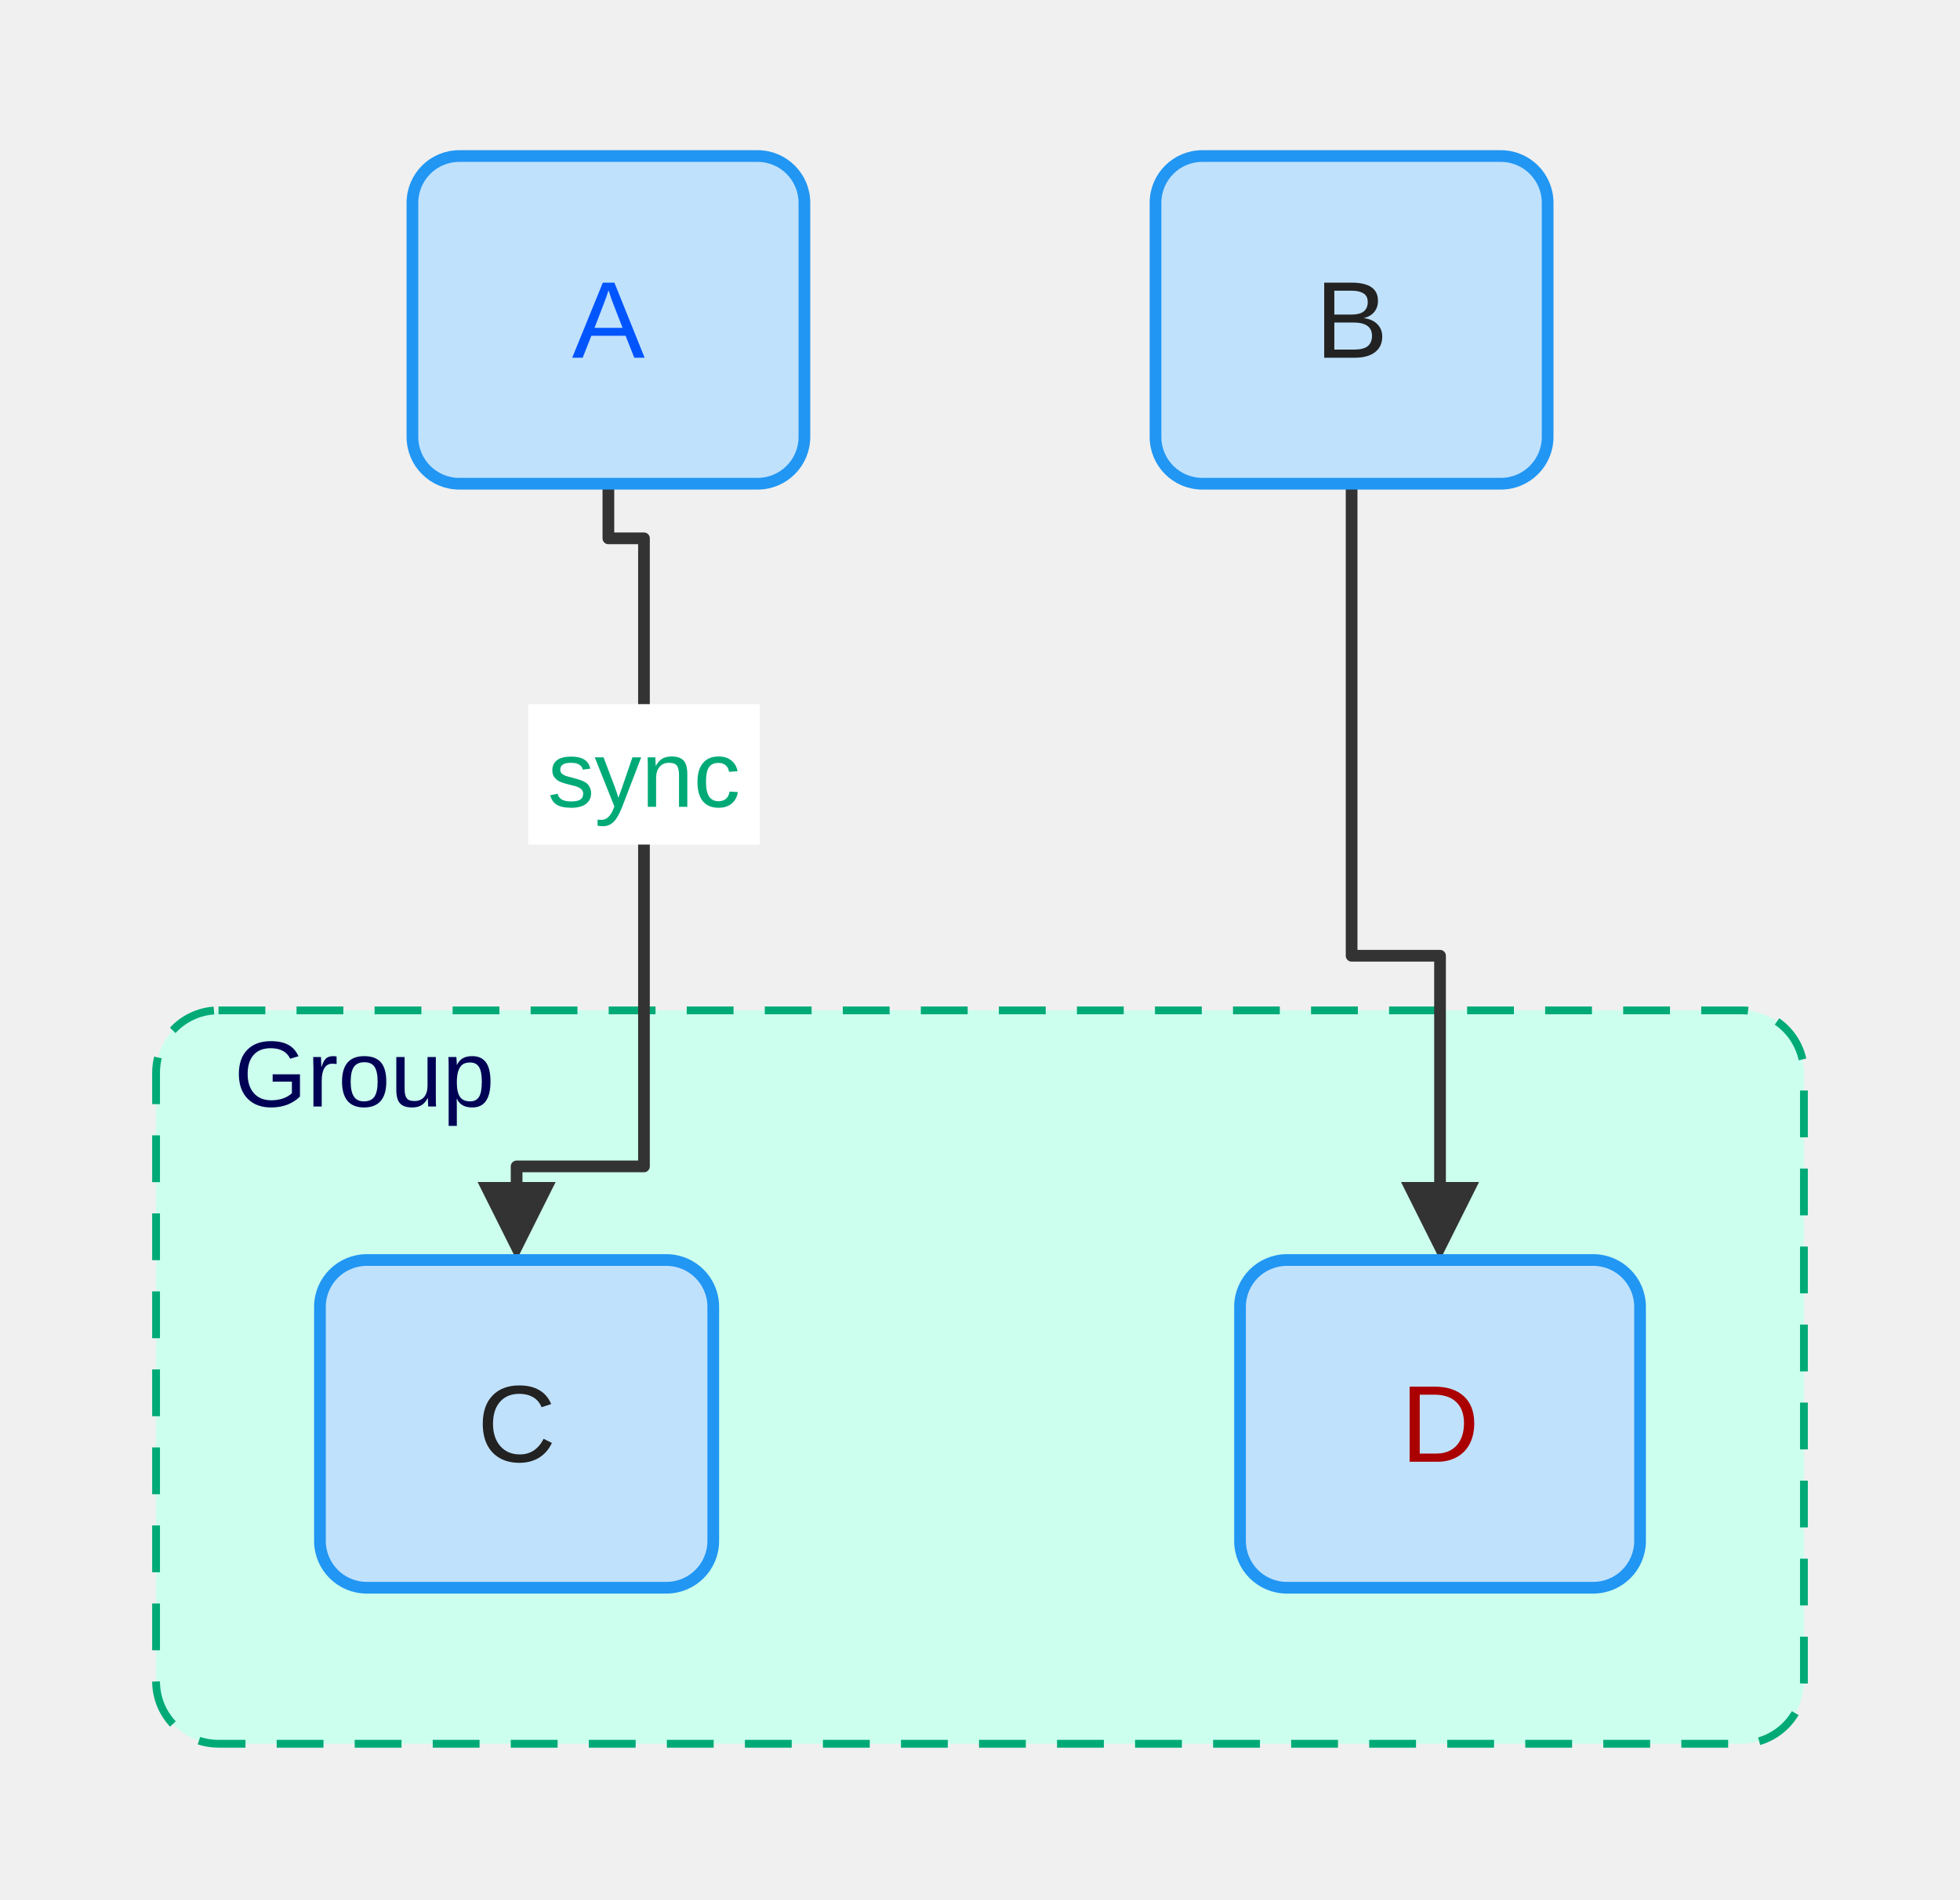
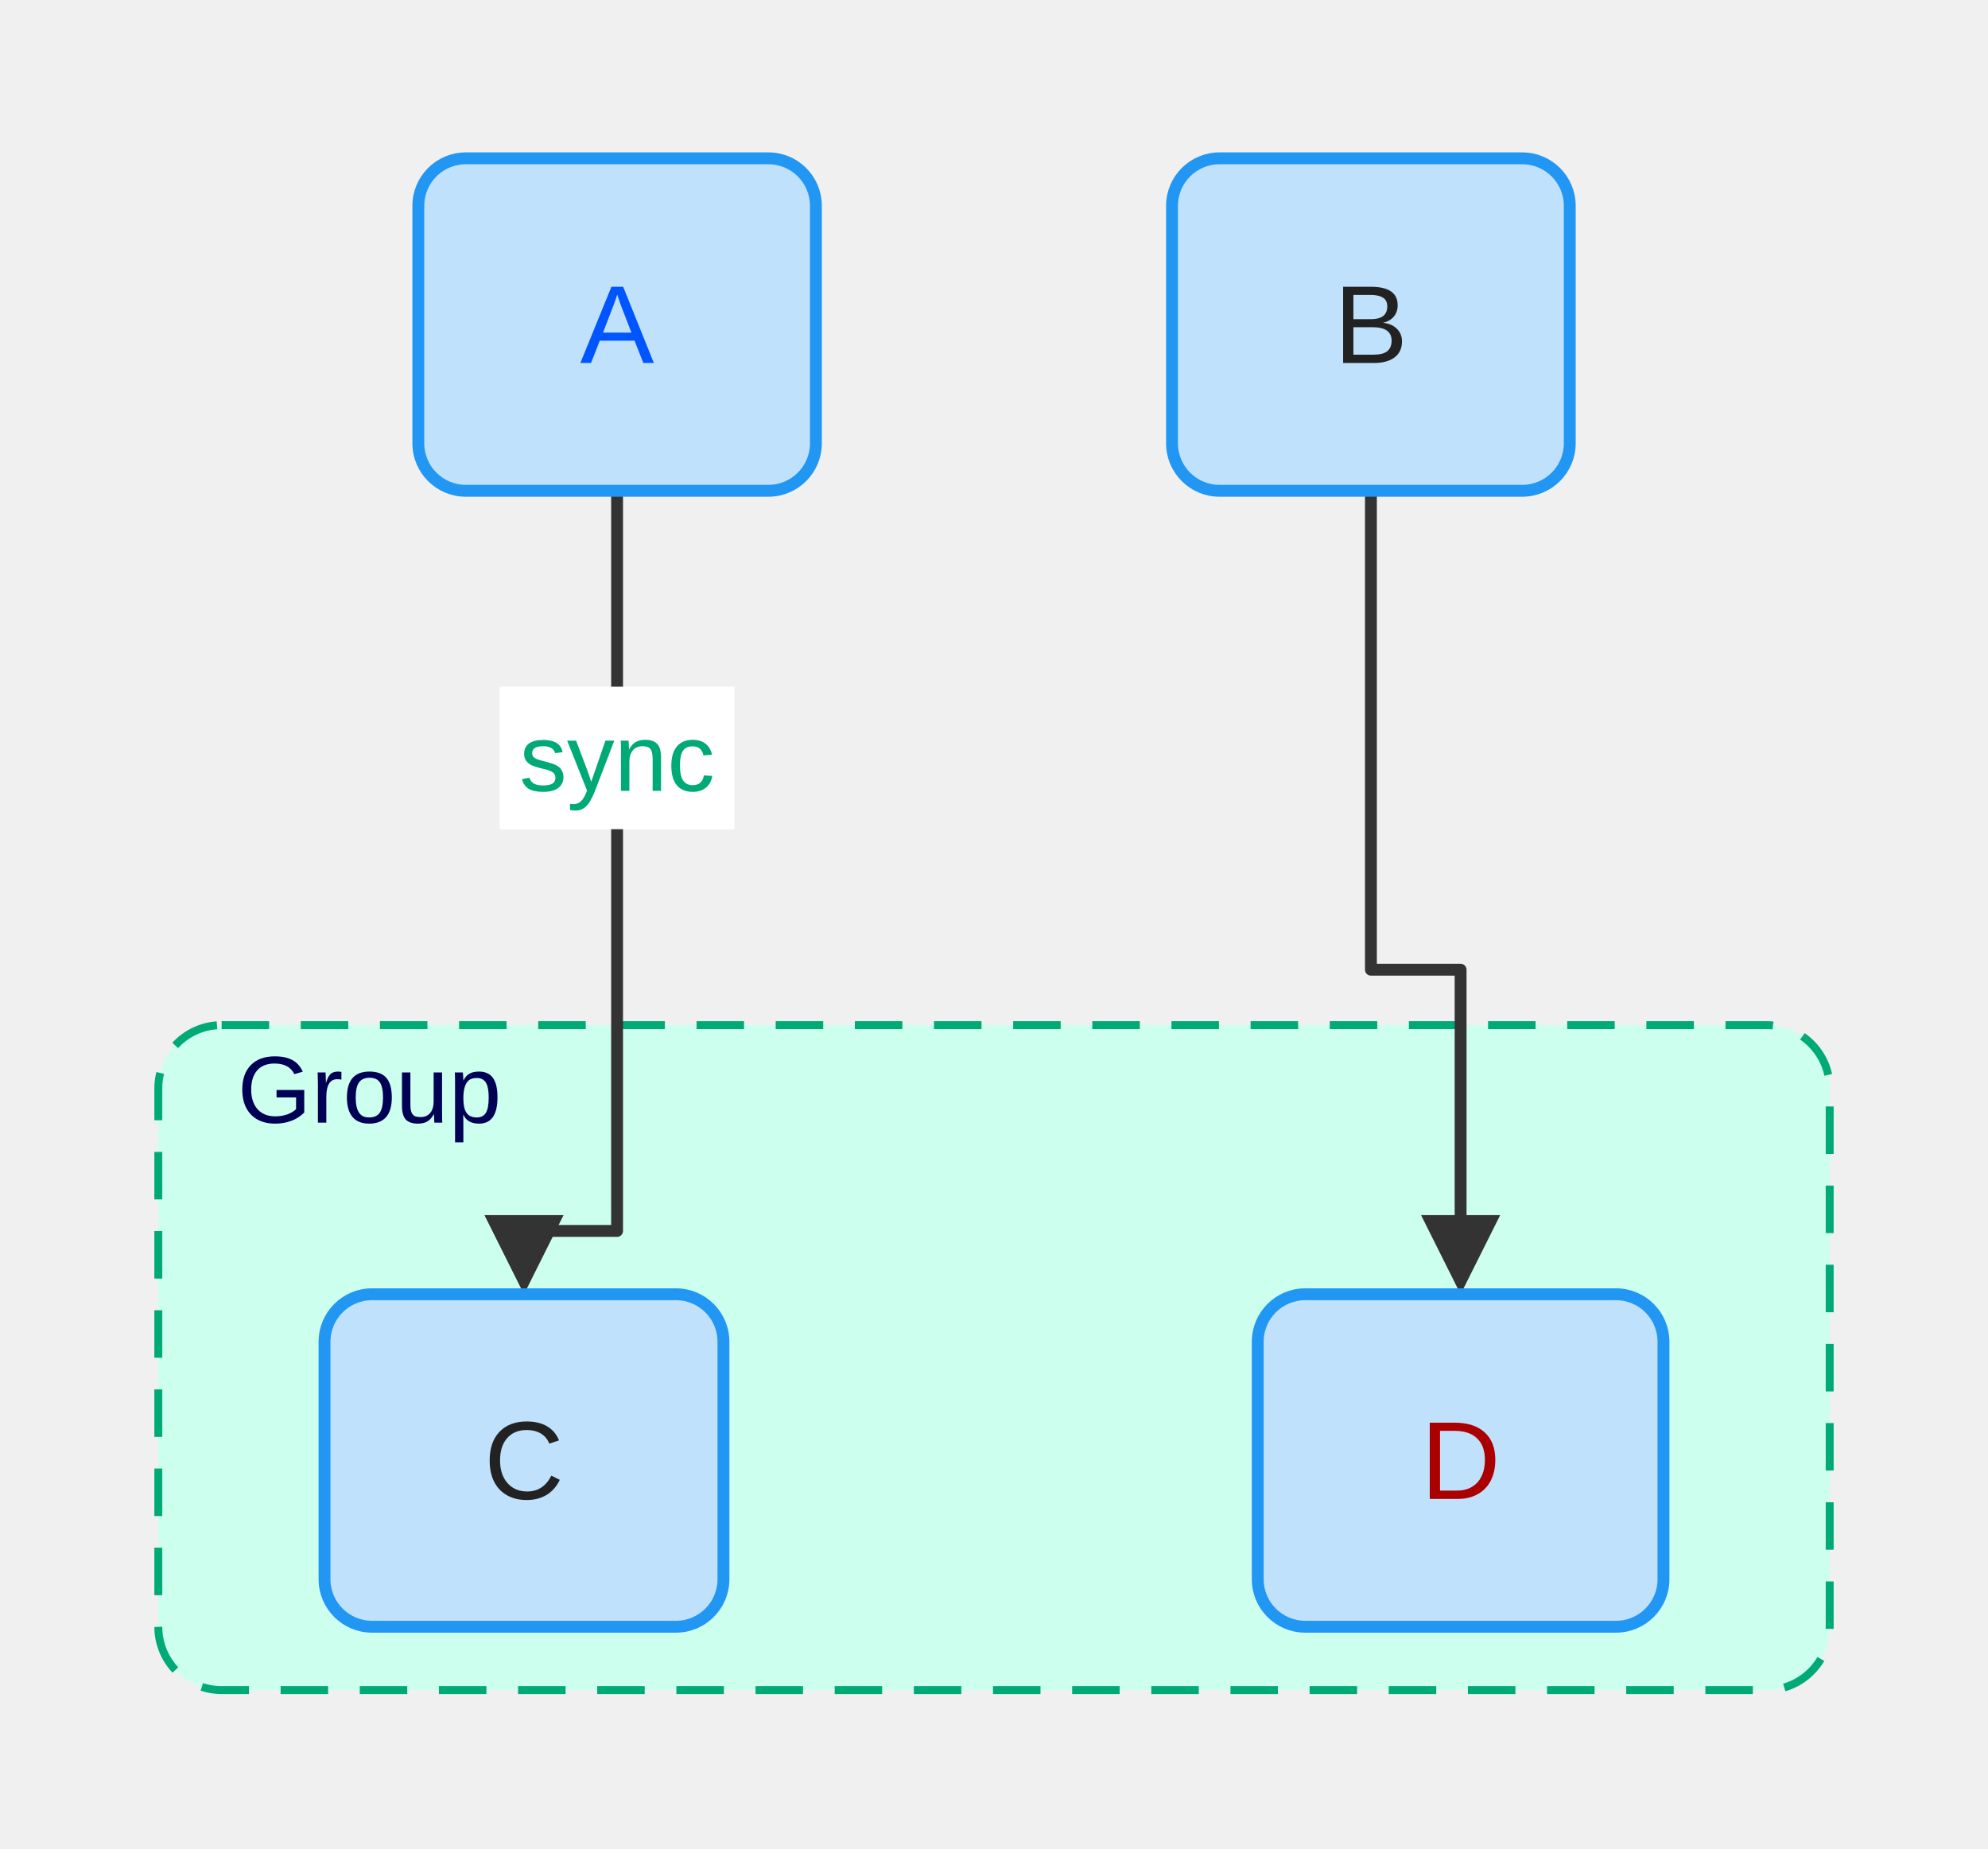
- <svg xmlns="http://www.w3.org/2000/svg" width="251.16" height="243.50" viewBox="0 0 251.16 243.50">
+ <svg xmlns="http://www.w3.org/2000/svg" width="251.16" height="233.50" viewBox="0 0 251.16 233.50">
  <defs>
    <marker id="arrow" viewBox="0 0 10 10" refX="6.00" refY="5" markerWidth="10" markerHeight="10" orient="auto" markerUnits="userSpaceOnUse">
      <path d="M0,0 L10,5 L0,10 Z" fill="#333" />
    </marker>
  </defs>
  <g fill="none" stroke="#88BDA4" stroke-width="1" stroke-linejoin="round">
-     <rect x="20.00" y="129.50" width="211.16" height="94.00" rx="8" ry="8" fill="#cfe" stroke="#0a7" stroke-width="1" stroke-dasharray="6 4" />
+     <rect x="20.00" y="129.50" width="211.16" height="84.00" rx="8" ry="8" fill="#cfe" stroke="#0a7" stroke-width="1" stroke-dasharray="6 4" />
  </g>
  <g fill="#3a3a3a" font-family="Arial, Helvetica, Liberation Sans, DejaVu Sans, sans-serif" font-size="12.00">
    <text x="30.00" y="133.50" fill="#005" text-anchor="start" dominant-baseline="hanging">Group</text>
  </g>
  <g fill="none" stroke-linecap="round" stroke-linejoin="round">
-     <polyline points="77.96,62.00 77.96,69.00 82.52,69.00 82.52,129.50 82.52,149.50 66.20,149.50 66.20,157.50" stroke="#333" stroke-width="1.5" marker-end="url(#arrow)" />
-     <polyline points="173.20,62.00 173.20,122.50 184.53,122.50 184.53,129.50 184.53,157.50" stroke="#333" stroke-width="1.5" marker-end="url(#arrow)" />
+     <polyline points="77.96,62.00 77.96,129.50 77.96,155.50 66.20,155.50 66.20,159.50" stroke="#333" stroke-width="1.5" marker-end="url(#arrow)" />
+     <polyline points="173.20,62.00 173.20,122.50 184.53,122.50 184.53,129.50 184.53,159.50" stroke="#333" stroke-width="1.5" marker-end="url(#arrow)" />
  </g>
  <g fill="#fff" stroke="none">
-     <rect x="67.69" y="90.25" width="29.67" height="18.00" />
+     <rect x="63.12" y="86.75" width="29.67" height="18.00" />
  </g>
  <g fill="#222" font-family="Arial, Helvetica, Liberation Sans, DejaVu Sans, sans-serif" font-size="12.00" text-anchor="middle" dominant-baseline="central">
-     <text x="82.52" y="99.25" fill="#0a7">sync</text>
+     <text x="77.96" y="95.75" fill="#0a7">sync</text>
  </g>
  <g>
    <rect x="52.85" y="20.00" width="50.23" height="42.00" rx="6" ry="6" fill="#c0e1fc" stroke="#2196F3" stroke-width="1.5" />
    <text x="77.96" y="41.00" font-family="Arial, Helvetica, Liberation Sans, DejaVu Sans, sans-serif" font-size="14" fill="#0055ff" text-anchor="middle" dominant-baseline="central">A</text>
    <rect x="148.07" y="20.00" width="50.25" height="42.00" rx="6" ry="6" fill="#c0e1fc" stroke="#2196F3" stroke-width="1.5" />
    <text x="173.20" y="41.00" font-family="Arial, Helvetica, Liberation Sans, DejaVu Sans, sans-serif" font-size="14" fill="#222" text-anchor="middle" dominant-baseline="central">B</text>
-     <rect x="41.00" y="161.50" width="50.40" height="42.00" rx="6" ry="6" fill="#c0e1fc" stroke="#2196F3" stroke-width="1.5" />
-     <text x="66.20" y="182.50" font-family="Arial, Helvetica, Liberation Sans, DejaVu Sans, sans-serif" font-size="14" fill="#222" text-anchor="middle" dominant-baseline="central">C</text>
-     <rect x="158.90" y="161.50" width="51.26" height="42.00" rx="6" ry="6" fill="#c0e1fc" stroke="#2196F3" stroke-width="1.5" />
-     <text x="184.53" y="182.50" font-family="Arial, Helvetica, Liberation Sans, DejaVu Sans, sans-serif" font-size="14" fill="#a00" text-anchor="middle" dominant-baseline="central">D</text>
+     <rect x="41.00" y="163.50" width="50.40" height="42.00" rx="6" ry="6" fill="#c0e1fc" stroke="#2196F3" stroke-width="1.5" />
+     <text x="66.20" y="184.50" font-family="Arial, Helvetica, Liberation Sans, DejaVu Sans, sans-serif" font-size="14" fill="#222" text-anchor="middle" dominant-baseline="central">C</text>
+     <rect x="158.90" y="163.50" width="51.26" height="42.00" rx="6" ry="6" fill="#c0e1fc" stroke="#2196F3" stroke-width="1.5" />
+     <text x="184.53" y="184.50" font-family="Arial, Helvetica, Liberation Sans, DejaVu Sans, sans-serif" font-size="14" fill="#a00" text-anchor="middle" dominant-baseline="central">D</text>
  </g>
</svg>
